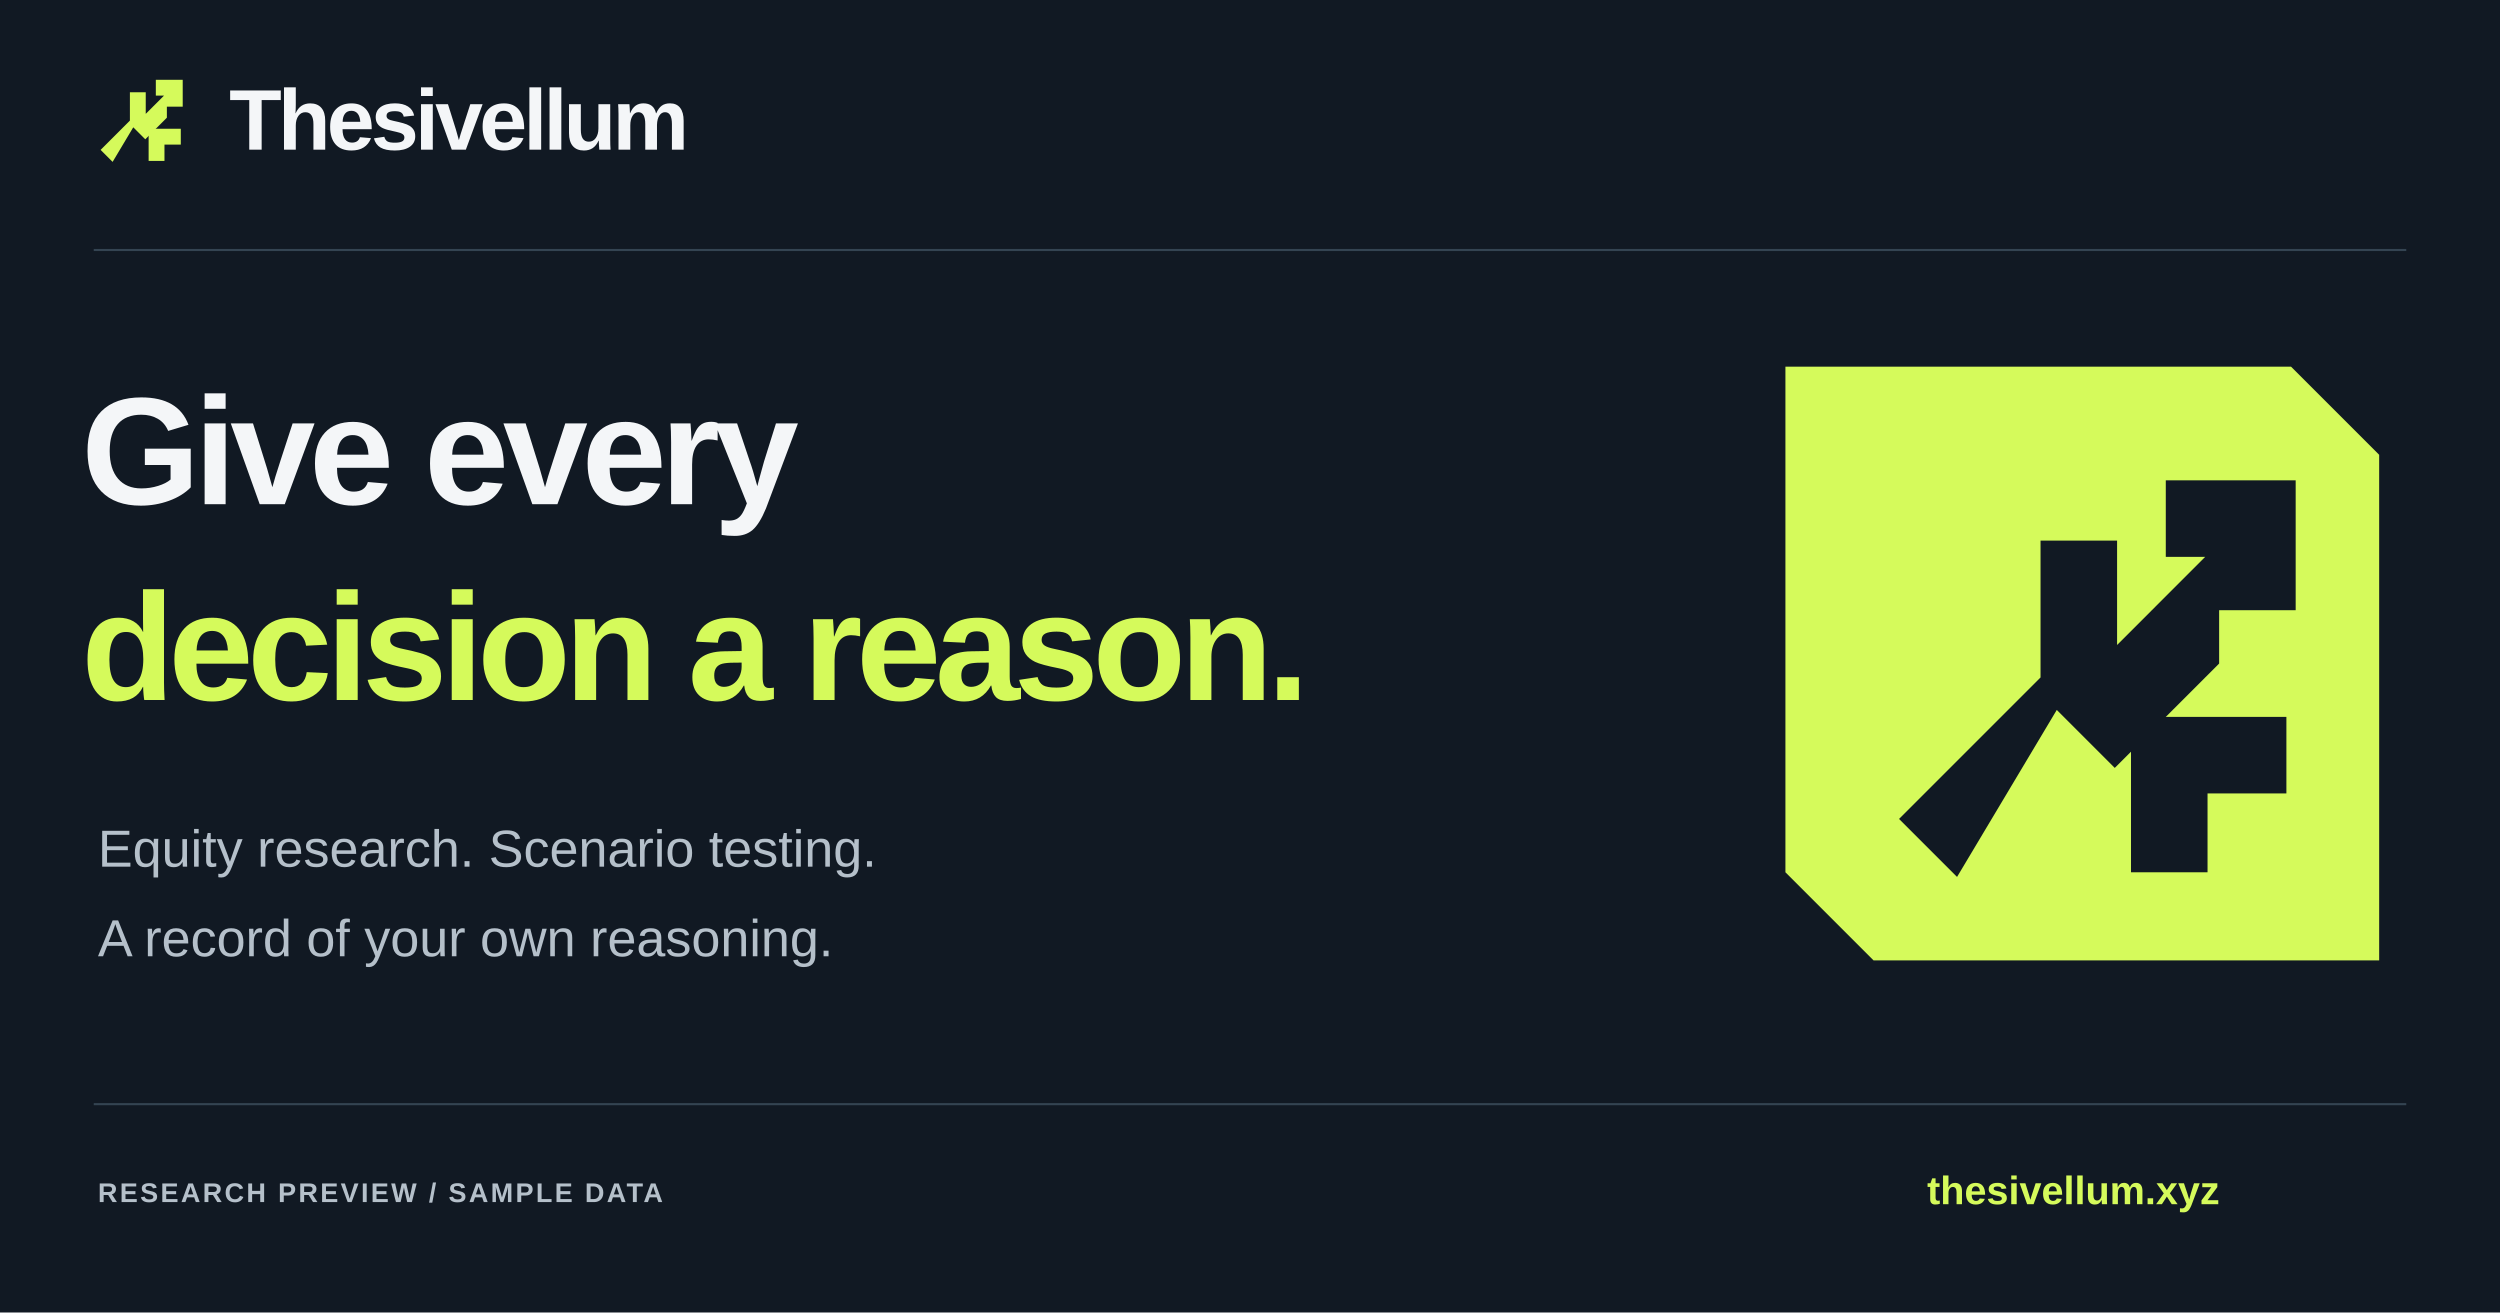
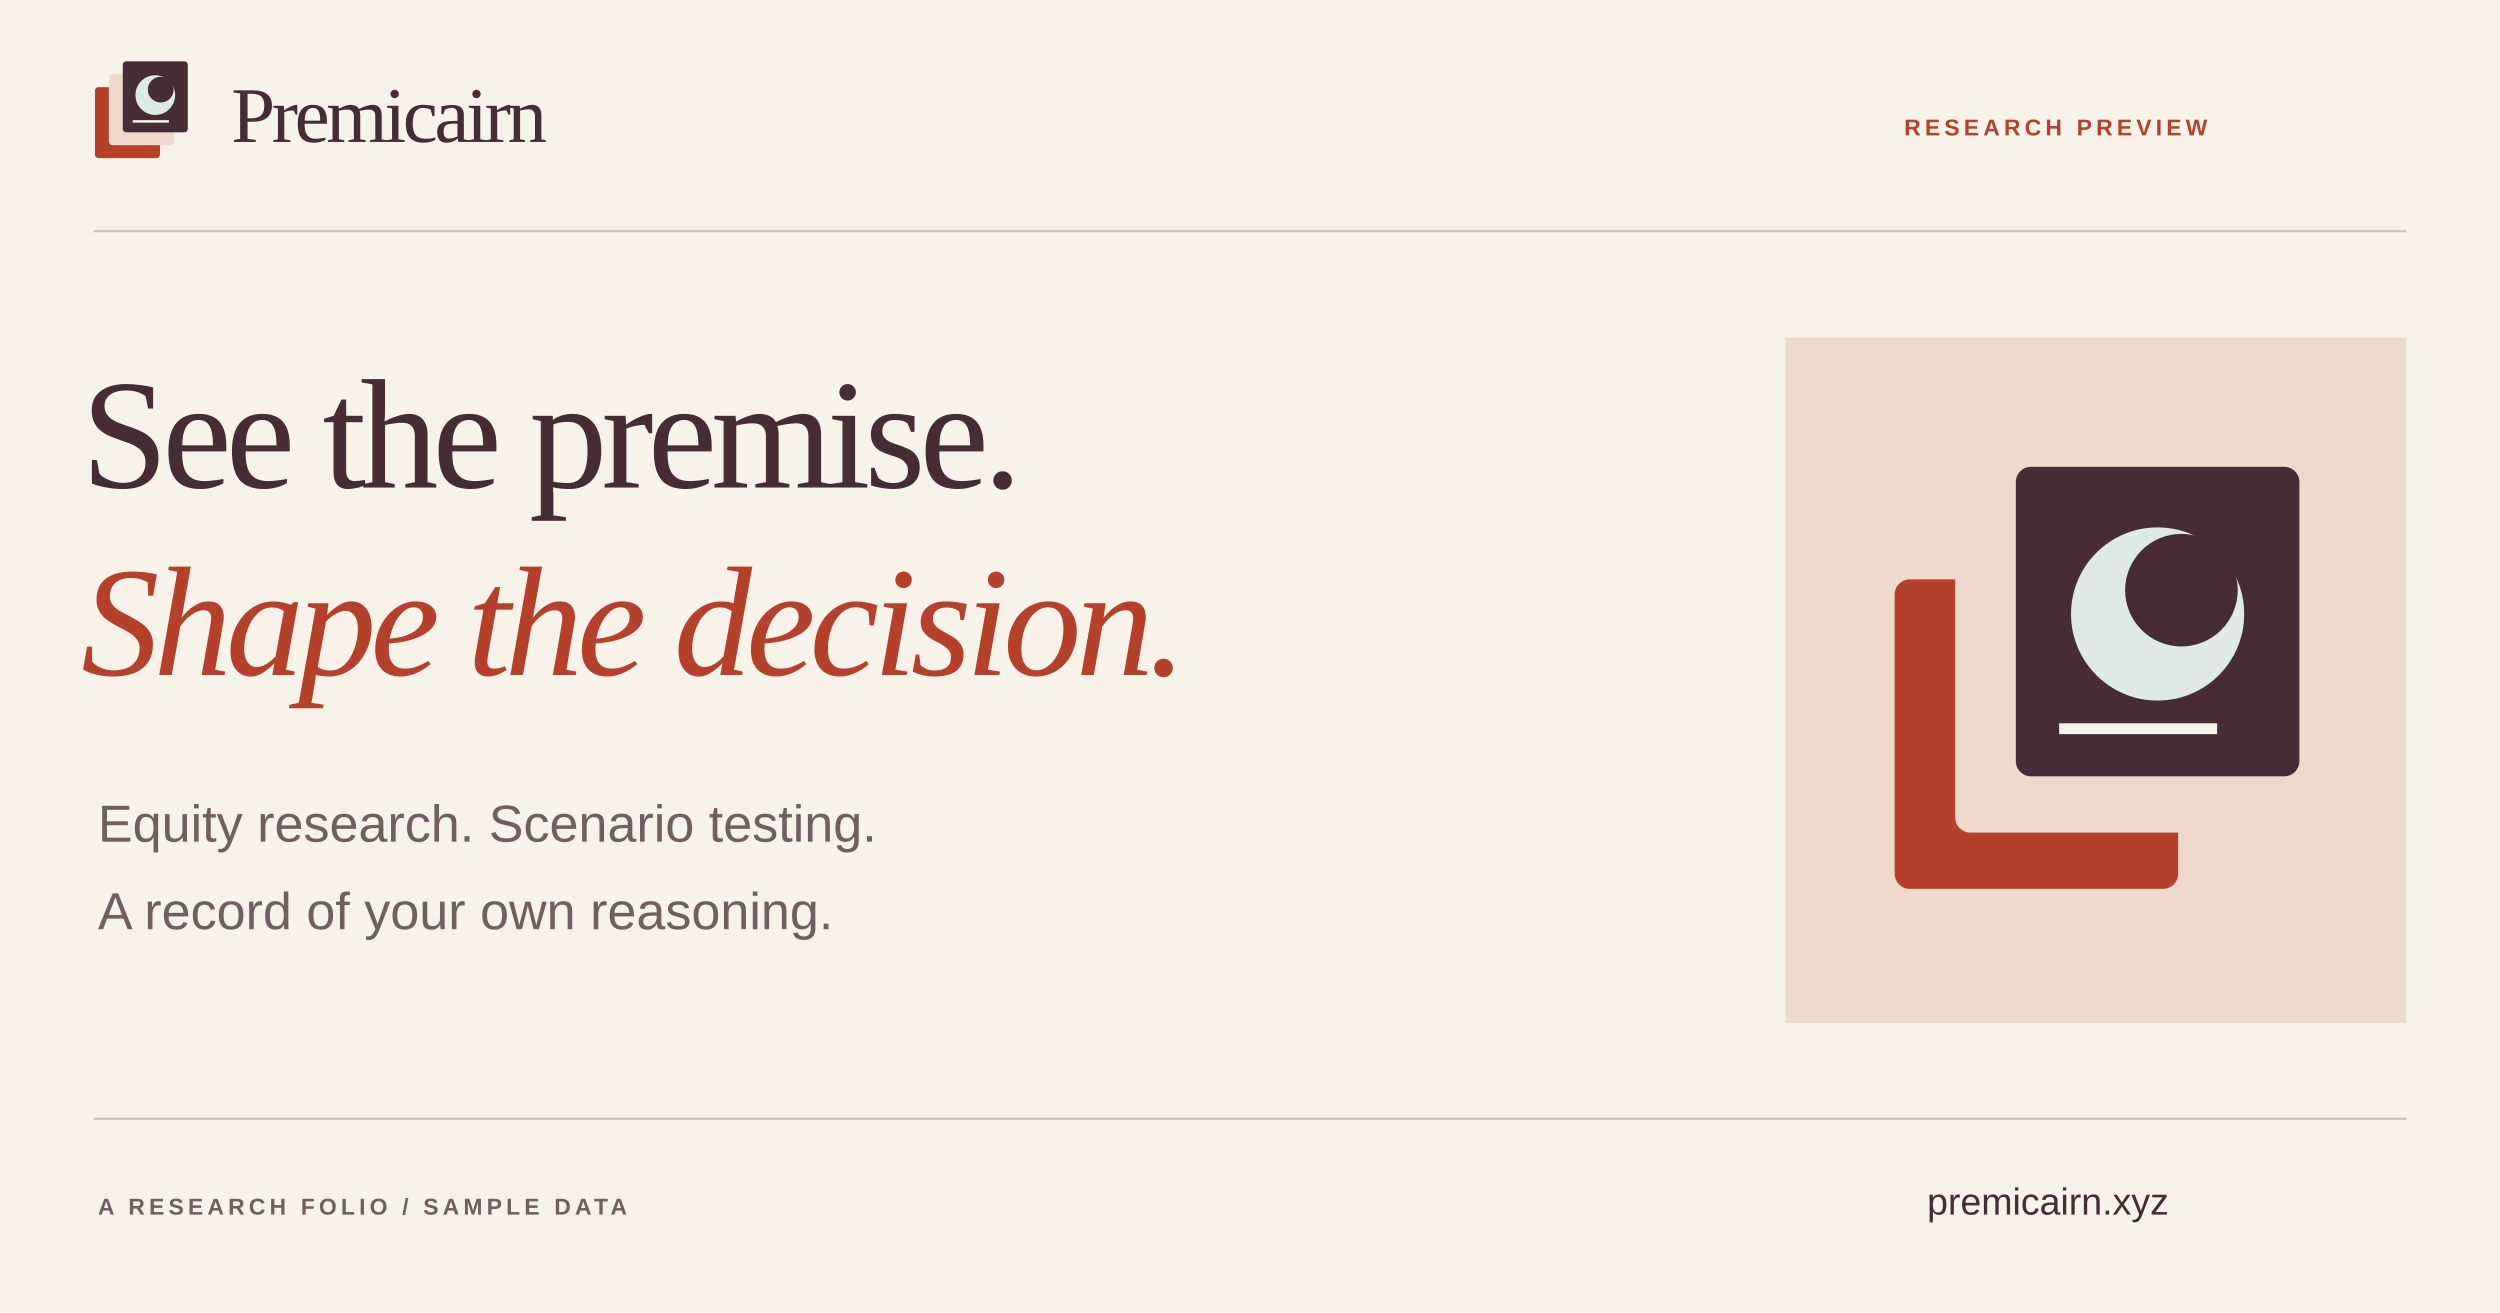
<svg xmlns="http://www.w3.org/2000/svg" width="1200" height="630" viewBox="0 0 1200 630" role="img" aria-labelledby="title desc">
-   <rect x="0" y="0" width="1200" height="630" rx="0" fill="#111923" />
-   <g transform="translate(37 27) scale(0.2304688)">
-     <path d="M49 195L110 134V75H143V120L181 82H164V49H220V105H187V128L142 173L117 148L74 220Z" fill="#D5FA5B" />
-     <path d="M149 151H216V184H182V218H149Z" fill="#D5FA5B" />
+   <rect x="0" y="0" width="1200" height="630" rx="0" fill="#f8f3e9" />
+   <g transform="translate(37 23) scale(0.2382812)">
+     <rect x="36" y="79" width="131" height="143" rx="7" fill="#b5412c" />
+     <rect x="64" y="53" width="131" height="143" rx="7" fill="#eedacc" />
+     <rect x="92" y="27" width="131" height="143" rx="7" fill="#462c34" />
+     <circle cx="157.5" cy="95" r="40" fill="#dfe9e5" />
+     <circle cx="168.5" cy="84" r="26" fill="#462c34" />
+     <path d="M112 148L185 148" fill="none" stroke="#f8f3e9" stroke-width="5" />
  </g>
-   <text x="110" y="71.84" fill="#F4F6F8" font-family="Arial, Helvetica, sans-serif" font-size="41.3" font-weight="700" letter-spacing="-1.8">Thesivellum</text>
-   <path d="M45 120L1155 120" fill="none" stroke="#344452" stroke-width="1" />
-   <text x="39" y="242" fill="#F4F6F8" font-family="Arial, Helvetica, sans-serif" font-size="73.403" font-weight="700" letter-spacing="-3">Give every</text>
-   <text x="39" y="336" fill="#D5FA5B" font-family="Arial, Helvetica, sans-serif" font-size="73.403" font-weight="700" letter-spacing="-3">decision a reason.</text>
-   <text x="47" y="416" fill="#B5C0CA" font-family="Arial, Helvetica, sans-serif" font-size="25" font-weight="400" letter-spacing="0">Equity research. Scenario testing.</text>
-   <text x="47" y="459" fill="#B5C0CA" font-family="Arial, Helvetica, sans-serif" font-size="25" font-weight="400" letter-spacing="0">A record of your own reasoning.</text>
-   <g transform="translate(857 176) scale(1.113281)">
-     <path d="M0 0H218L256 38V256H38L0 218Z" fill="#D5FA5B" />
-     <path d="M49 195L110 134V75H143V120L181 82H164V49H220V105H187V128L142 173L117 148L74 220Z" fill="#111923" />
-     <path d="M149 151H216V184H182V218H149Z" fill="#111923" />
+   <text x="111" y="68.14" fill="#462c34" font-family="Georgia, Times New Roman, serif" font-size="37.82" font-weight="400" letter-spacing="-1.6">Premicairn</text>
+   <text x="914" y="65" fill="#b5412c" font-family="Arial, Helvetica, sans-serif" font-size="11" font-weight="700" letter-spacing="2">RESEARCH PREVIEW</text>
+   <path d="M45 111L1155 111" fill="none" stroke="#cdbdb4" stroke-width="1" />
+   <text x="39" y="234" fill="#462c34" font-family="Georgia, Times New Roman, serif" font-size="75" font-weight="400" letter-spacing="-2.8">See the premise.</text>
+   <text x="39" y="324" fill="#b5412c" font-family="Georgia, Times New Roman, serif" font-size="75" font-weight="400" letter-spacing="-2.8" font-style="italic">Shape the decision.</text>
+   <text x="47" y="404" fill="#715e60" font-family="Arial, Helvetica, sans-serif" font-size="25" font-weight="400" letter-spacing="0">Equity research. Scenario testing.</text>
+   <text x="47" y="446" fill="#715e60" font-family="Arial, Helvetica, sans-serif" font-size="25" font-weight="400" letter-spacing="0">A record of your own reasoning.</text>
+   <rect x="857" y="162" width="298" height="329" rx="0" fill="#eedacc" />
+   <g transform="translate(872 196) scale(1.039062)">
+     <rect x="36" y="79" width="131" height="143" rx="7" fill="#b5412c" />
+     <rect x="64" y="53" width="131" height="143" rx="7" fill="#eedacc" />
+     <rect x="92" y="27" width="131" height="143" rx="7" fill="#462c34" />
+     <circle cx="157.5" cy="95" r="40" fill="#dfe9e5" />
+     <circle cx="168.5" cy="84" r="26" fill="#462c34" />
+     <path d="M112 148L185 148" fill="none" stroke="#f8f3e9" stroke-width="5" />
  </g>
-   <path d="M45 530L1155 530" fill="none" stroke="#344452" stroke-width="1" />
-   <text x="47" y="577" fill="#B5C0CA" font-family="Arial, Helvetica, sans-serif" font-size="13" font-weight="700" letter-spacing="1.1">RESEARCH PREVIEW / SAMPLE DATA</text>
-   <text x="925" y="578" fill="#D5FA5B" font-family="Arial, Helvetica, sans-serif" font-size="19" font-weight="700" letter-spacing="0">thesivellum.xyz</text>
+   <path d="M45 537L1155 537" fill="none" stroke="#cdbdb4" stroke-width="1" />
+   <text x="47" y="583" fill="#715e60" font-family="Arial, Helvetica, sans-serif" font-size="11" font-weight="700" letter-spacing="2">A RESEARCH FOLIO / SAMPLE DATA</text>
+   <text x="925" y="583" fill="#462c34" font-family="Arial, Helvetica, sans-serif" font-size="18" font-weight="400" letter-spacing="0">premicairn.xyz</text>
</svg>
